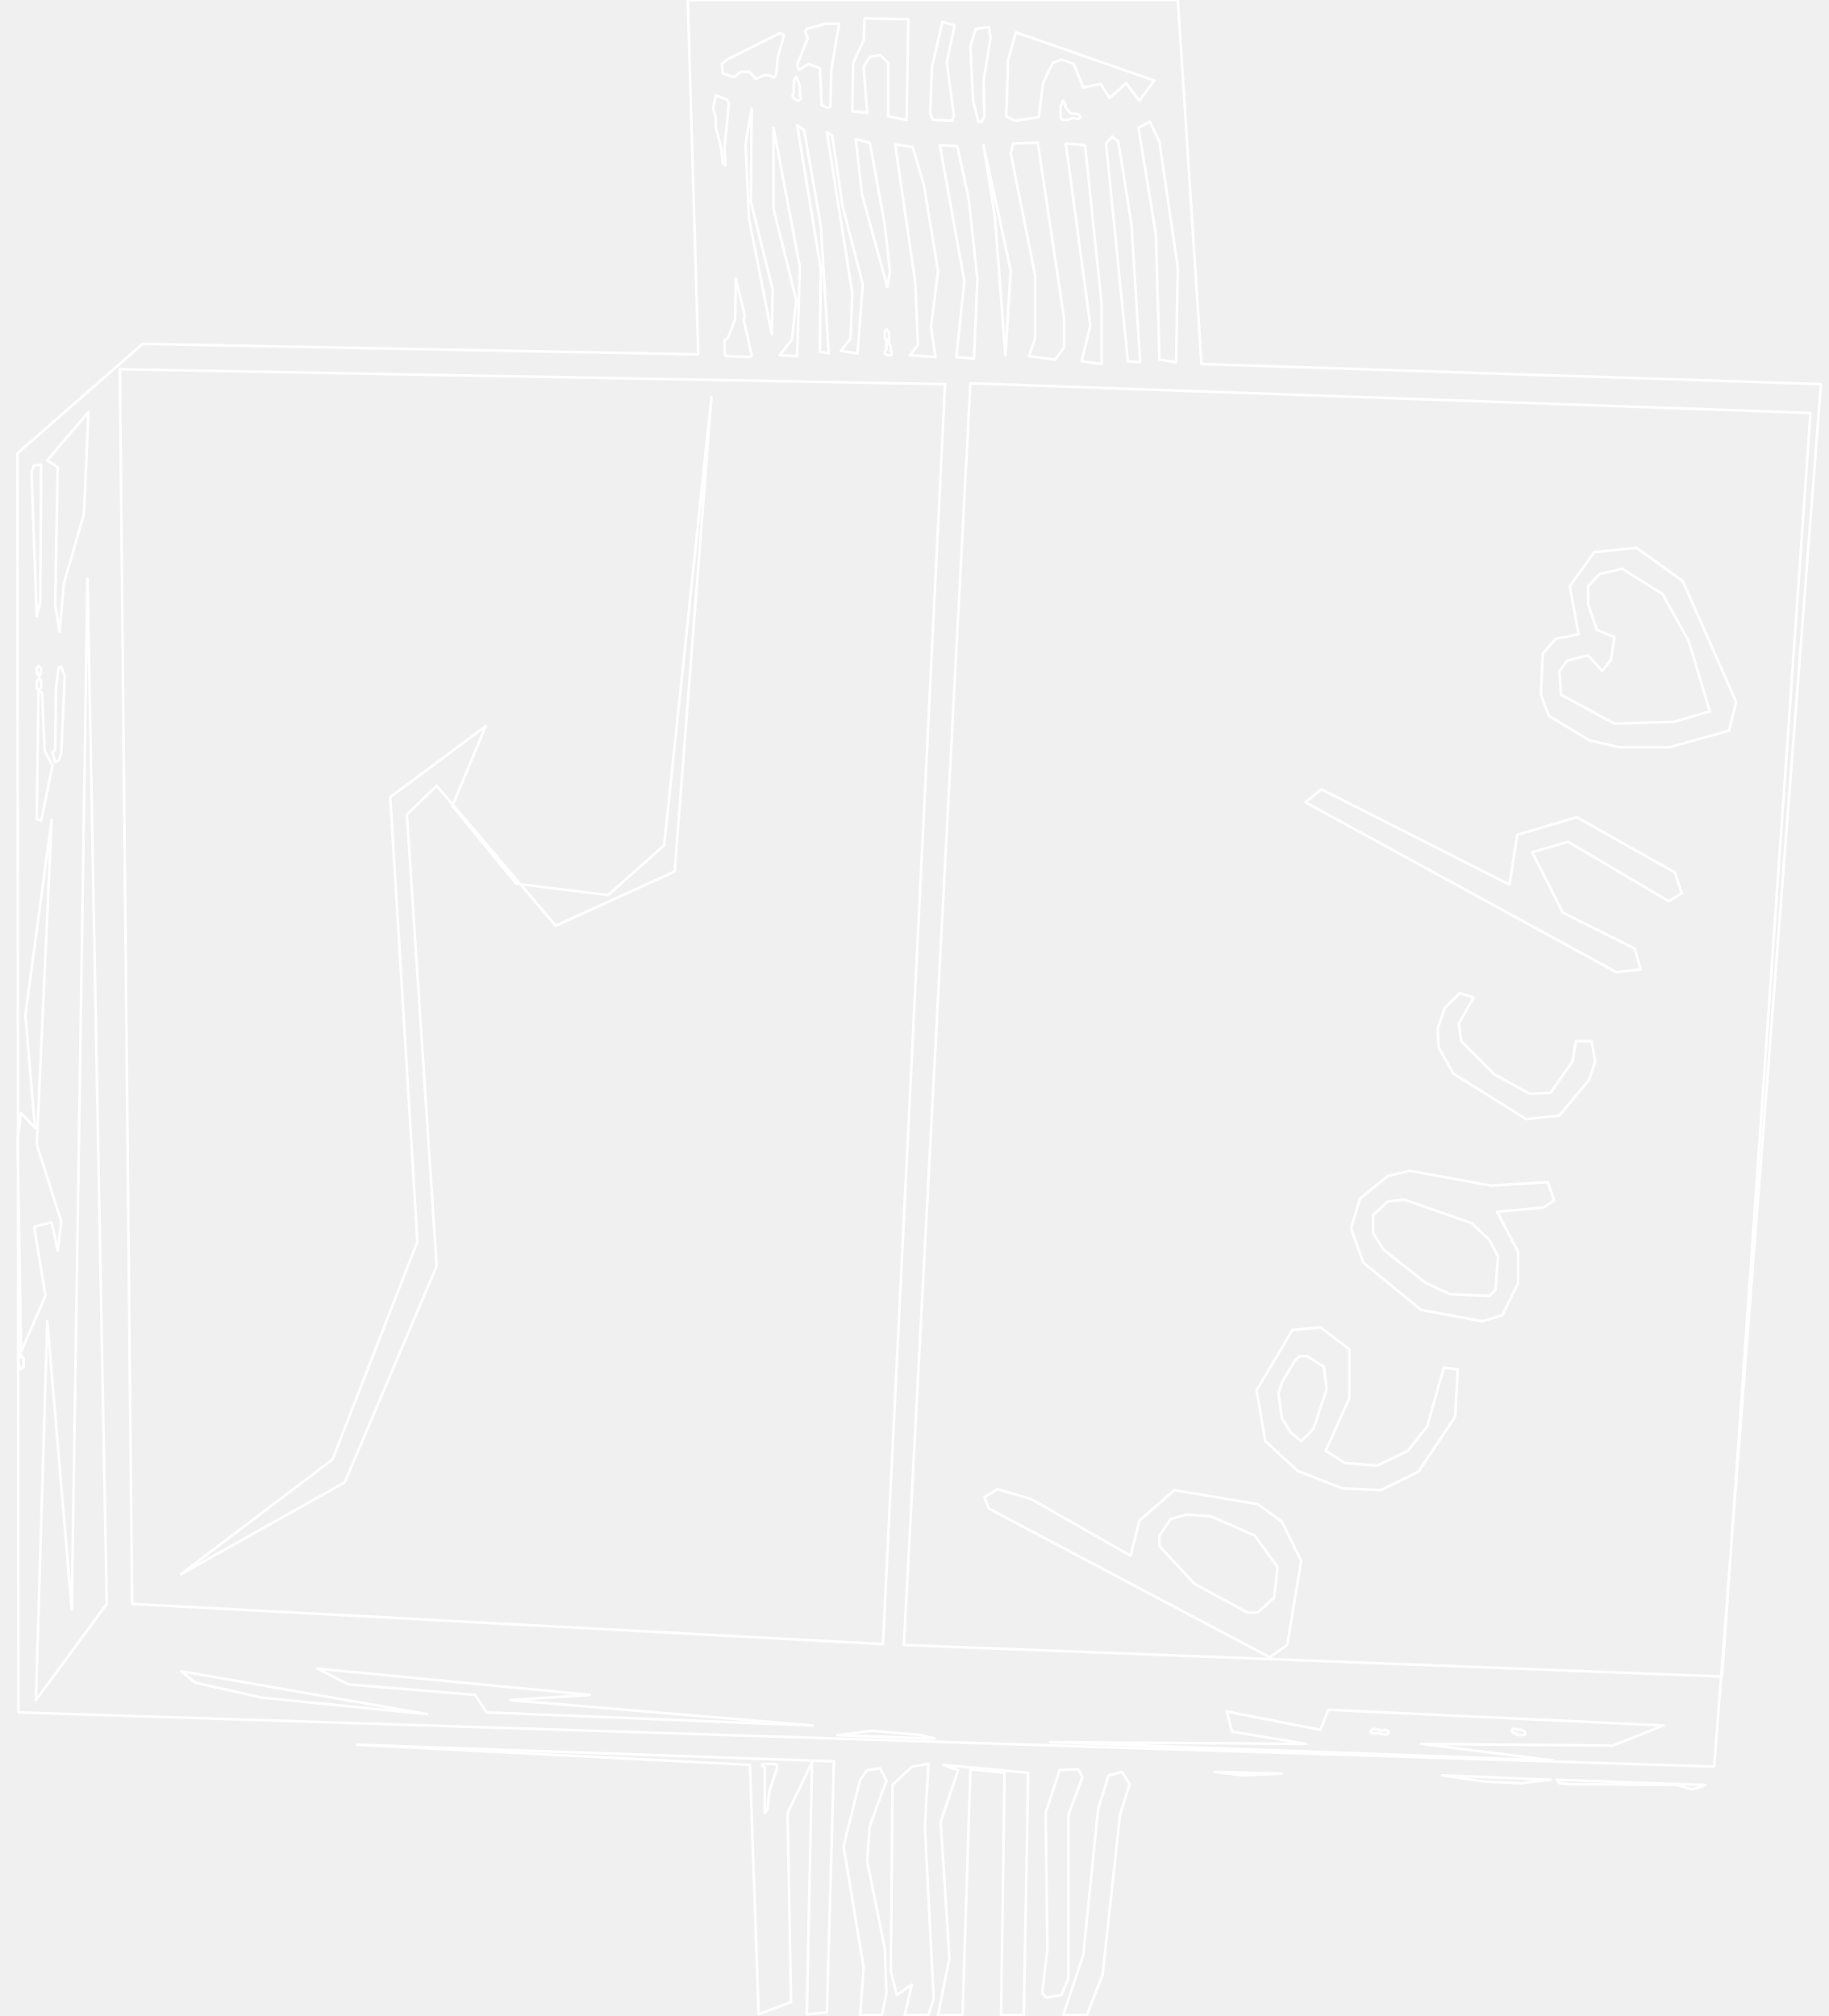
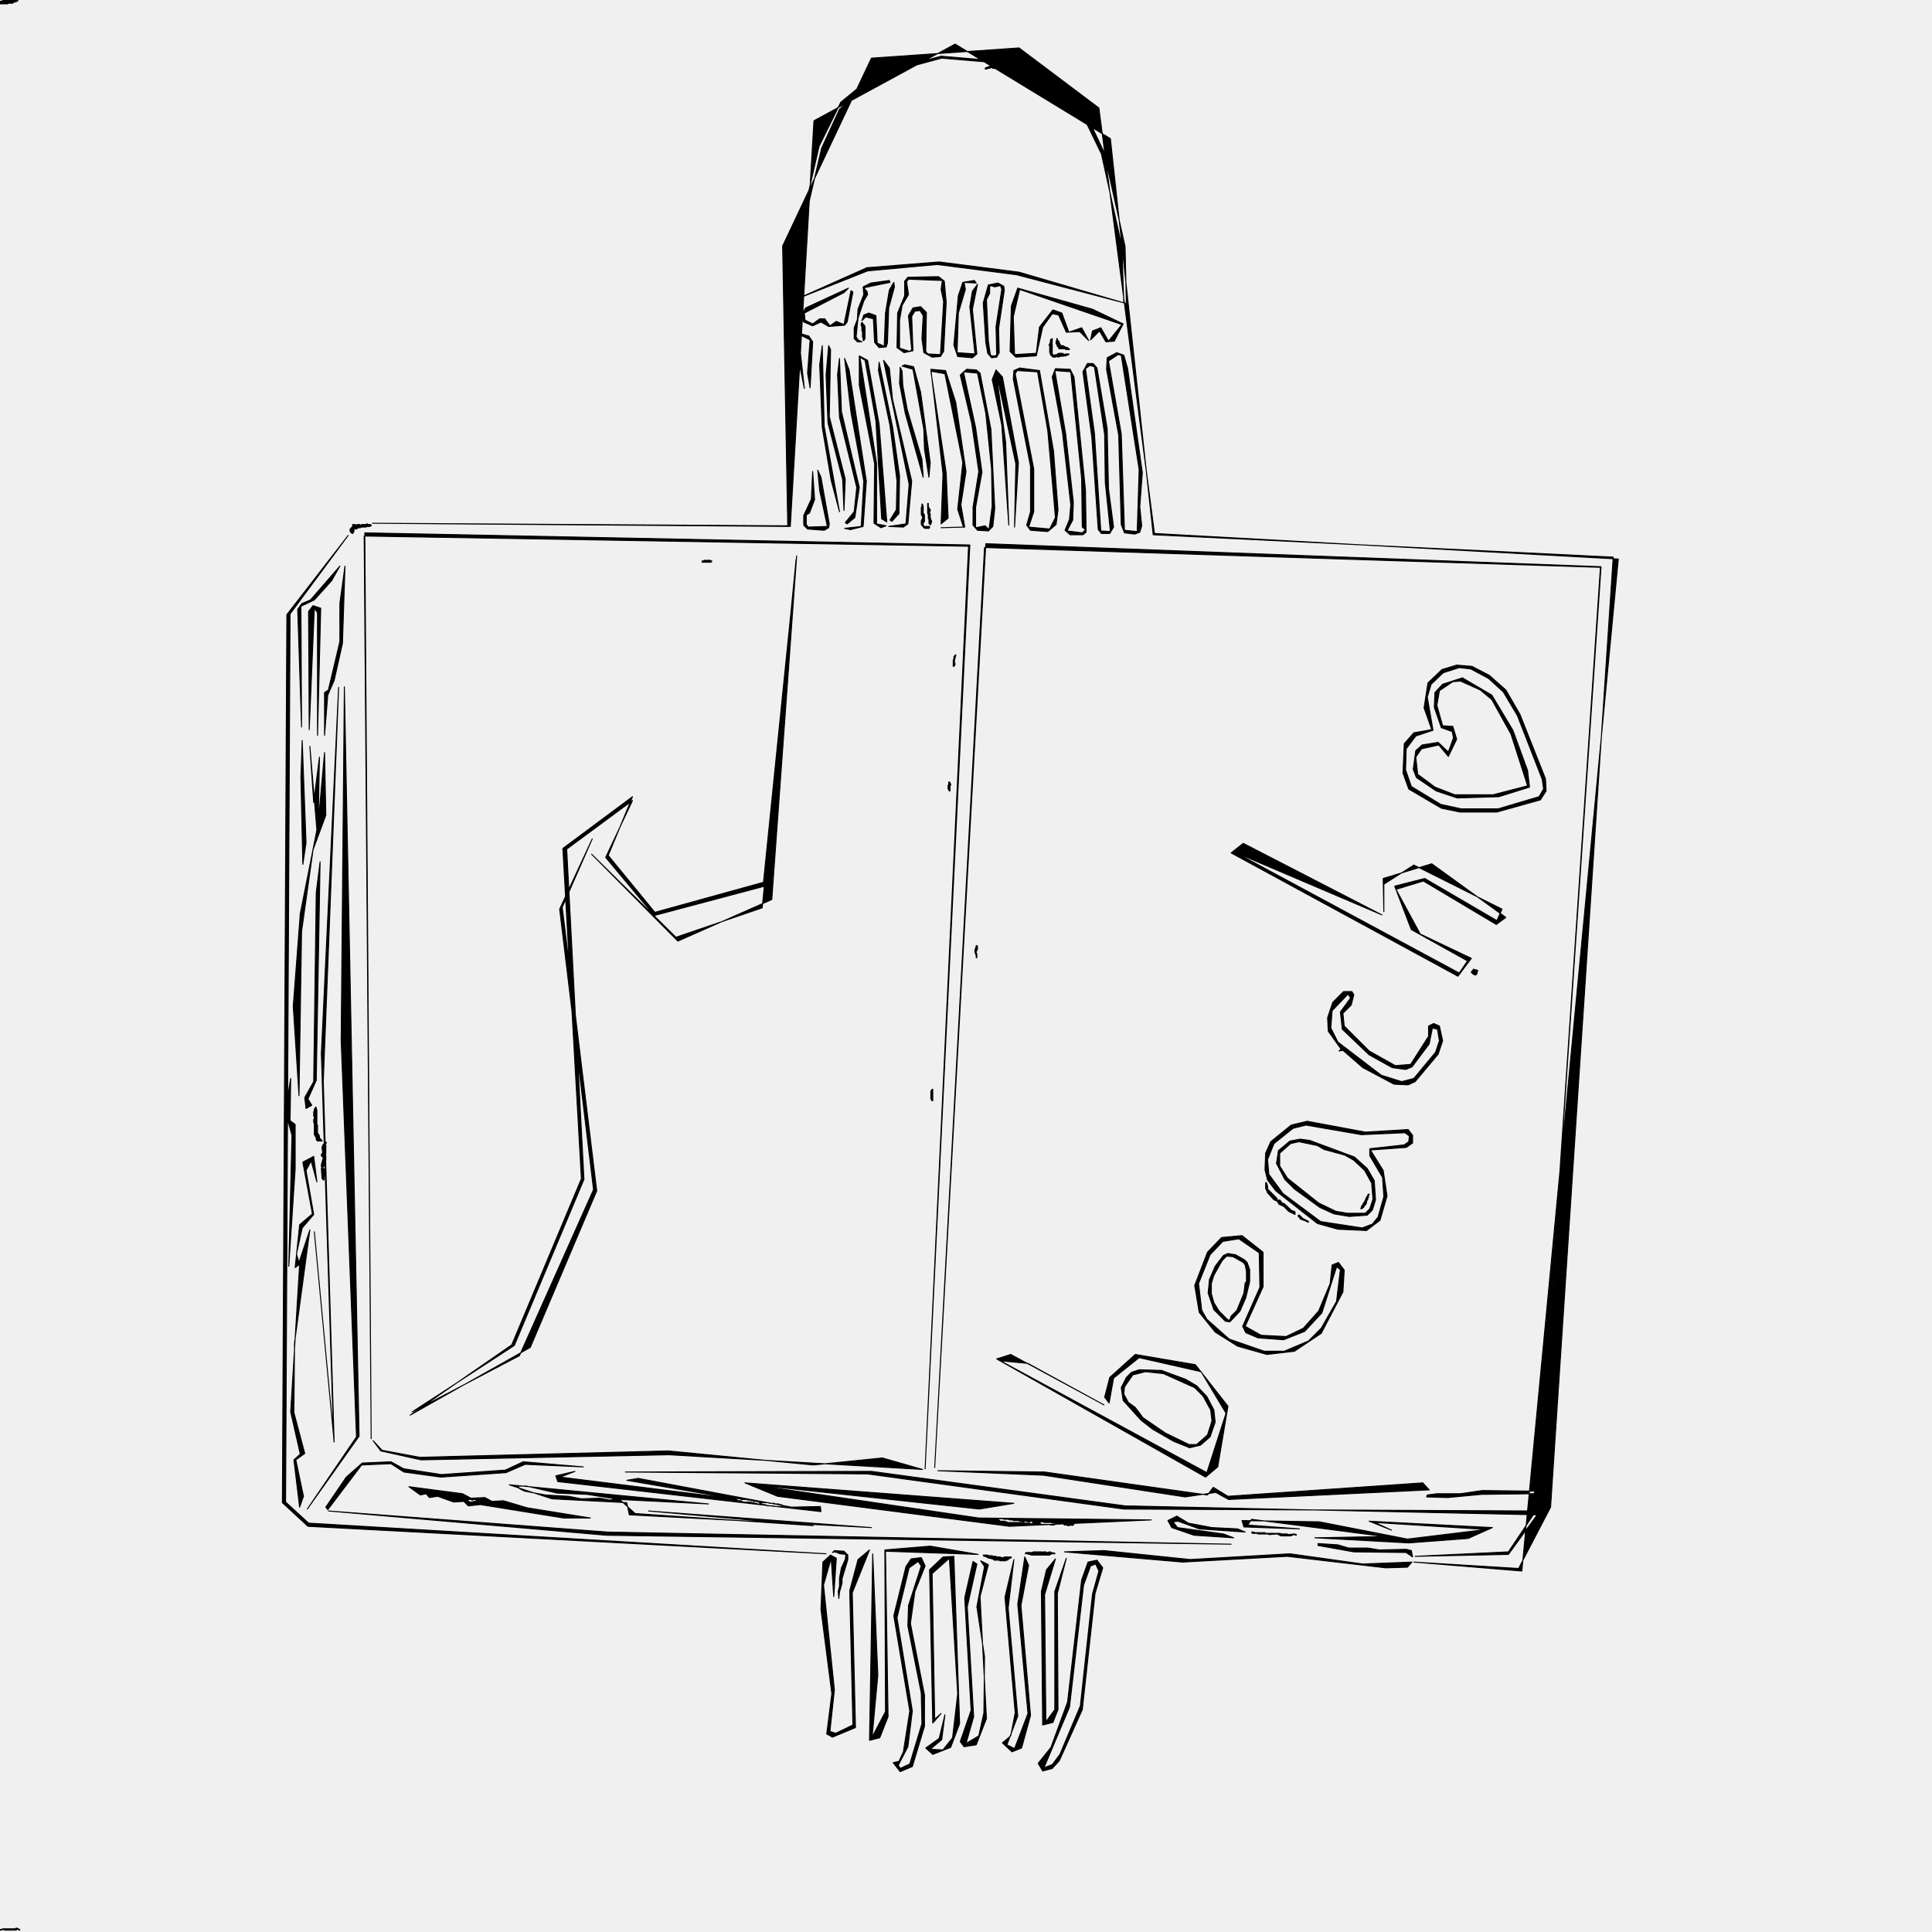
- <svg xmlns="http://www.w3.org/2000/svg" viewBox="0 0 2090 2304">
-   <path d="M 1779,2034 L 1782,2038 L 1794,2039 L 1916,2040 L 1934,2045 L 1949,2040 Z M 1648,2029 L 1696,2036 L 1738,2038 L 1772,2034 Z M 1388,2025 L 1420,2029 L 1465,2027 Z M 1282,2025 L 1267,2029 L 1255,2067 L 1238,2234 L 1215,2303 L 1242,2303 L 1260,2257 L 1280,2074 L 1291,2039 Z M 1232,2022 L 1211,2023 L 1195,2072 L 1197,2227 L 1191,2278 L 1196,2283 L 1213,2280 L 1221,2261 L 1221,2074 L 1237,2031 Z M 1006,2021 L 991,2023 L 983,2034 L 964,2110 L 987,2249 L 983,2303 L 1008,2303 L 1013,2278 L 1011,2226 L 991,2127 L 994,2087 L 1013,2035 Z M 1078,2017 L 1095,2023 L 1075,2082 L 1085,2238 L 1072,2303 L 1100,2303 L 1109,2022 L 1148,2026 L 1144,2303 L 1170,2303 L 1175,2026 Z M 1061,2016 L 1042,2019 L 1020,2040 L 1018,2253 L 1025,2280 L 1042,2268 L 1034,2303 L 1061,2303 L 1067,2284 L 1057,2088 Z M 408,1994 L 857,2017 L 867,2302 L 904,2288 L 900,2072 L 928,2014 L 922,2302 L 945,2300 L 953,2013 Z M 886,2016 L 888,2018 L 888,2021 L 879,2048 L 877,2068 L 874,2072 L 874,2020 L 871,2018 L 871,2016 Z M 957,1983 L 1068,1987 L 1053,1983 L 997,1978 Z M 1200,1991 L 1775,2012 L 1624,1993 L 1843,1995 L 1901,1972 L 1518,1954 L 1509,1977 L 1402,1956 L 1408,1979 L 1493,1993 Z M 1728,1977 L 1729,1976 L 1733,1976 L 1734,1977 L 1739,1977 L 1740,1978 L 1741,1978 L 1743,1980 L 1743,1982 L 1742,1983 L 1734,1983 L 1733,1982 L 1733,1981 L 1730,1981 L 1728,1979 Z M 1566,1979 L 1569,1976 L 1573,1976 L 1574,1977 L 1577,1977 L 1578,1978 L 1581,1978 L 1582,1977 L 1584,1977 L 1585,1978 L 1586,1978 L 1587,1979 L 1587,1980 L 1585,1982 L 1578,1982 L 1577,1981 L 1568,1981 Z M 207,1910 L 223,1923 L 298,1940 L 488,1959 Z M 363,1907 L 398,1925 L 543,1937 L 556,1957 L 929,1972 L 583,1943 L 674,1937 Z M 1471,1880 L 1487,1784 L 1465,1739 L 1437,1719 L 1342,1703 L 1302,1738 L 1292,1778 L 1178,1713 L 1140,1702 L 1125,1711 L 1130,1724 L 1451,1894 Z M 1338,1736 L 1356,1731 L 1384,1733 L 1434,1755 L 1460,1791 L 1456,1826 L 1437,1843 L 1426,1843 L 1365,1810 L 1325,1767 L 1325,1755 Z M 1477,1520 L 1436,1589 L 1446,1647 L 1483,1681 L 1534,1701 L 1578,1703 L 1621,1682 L 1663,1619 L 1666,1565 L 1650,1563 L 1631,1630 L 1609,1658 L 1574,1675 L 1537,1672 L 1515,1658 L 1542,1598 L 1542,1542 L 1509,1517 Z M 1494,1550 L 1513,1562 L 1516,1588 L 1501,1633 L 1487,1647 L 1475,1637 L 1465,1621 L 1461,1593 L 1465,1580 L 1479,1556 L 1485,1550 Z M 1554,1370 L 1544,1404 L 1558,1443 L 1624,1497 L 1694,1510 L 1717,1503 L 1735,1466 L 1735,1431 L 1711,1385 L 1764,1380 L 1776,1372 L 1769,1351 L 1704,1355 L 1611,1338 L 1586,1344 Z M 1569,1389 L 1586,1373 L 1605,1371 L 1682,1398 L 1702,1417 L 1712,1436 L 1709,1474 L 1702,1481 L 1657,1479 L 1629,1466 L 1581,1428 L 1569,1409 Z M 1668,1135 L 1651,1152 L 1643,1176 L 1644,1197 L 1661,1227 L 1744,1279 L 1782,1275 L 1816,1234 L 1823,1213 L 1819,1190 L 1801,1190 L 1797,1213 L 1772,1249 L 1748,1250 L 1708,1228 L 1670,1190 L 1667,1170 L 1684,1140 Z M 1492,917 L 1847,1111 L 1875,1108 L 1868,1084 L 1786,1043 L 1751,974 L 1792,962 L 1907,1030 L 1922,1021 L 1914,997 L 1802,934 L 1734,954 L 1725,1011 L 1510,902 Z M 1822,631 L 1794,670 L 1804,725 L 1778,730 L 1763,747 L 1761,794 L 1770,818 L 1816,846 L 1850,854 L 1908,854 L 1976,835 L 1984,802 L 1923,664 L 1870,626 Z M 1828,656 L 1854,650 L 1900,679 L 1930,733 L 1954,813 L 1913,825 L 1845,827 L 1784,794 L 1782,767 L 1791,755 L 1815,749 L 1831,767 L 1841,754 L 1845,728 L 1825,720 L 1815,691 L 1815,670 Z M 813,454 L 759,966 L 695,1023 L 590,1010 L 517,921 L 555,830 L 446,911 L 477,1419 L 380,1668 L 207,1799 L 394,1694 L 499,1447 L 465,931 L 499,898 L 635,1058 L 771,996 Z M 20,518 L 21,1957 L 1959,2019 L 2081,439 L 1373,416 L 1346,0 L 786,0 L 798,405 L 163,393 Z M 23,1547 L 24,1548 L 25,1551 L 27,1553 L 27,1562 L 24,1565 L 22,1563 L 22,1560 L 21,1559 L 21,1553 L 22,1552 L 22,1548 Z M 59,937 L 42,1308 L 70,1396 L 66,1429 L 59,1397 L 39,1402 L 52,1481 L 24,1545 L 20,1302 L 24,1272 L 40,1289 L 29,1160 Z M 44,788 L 48,792 L 51,858 L 60,875 L 47,938 L 42,936 Z M 45,775 L 46,776 L 46,777 L 47,778 L 47,786 L 45,788 L 43,788 L 42,787 L 42,778 Z M 70,762 L 74,773 L 70,861 L 67,869 L 63,871 L 60,860 L 63,857 L 64,786 L 67,763 Z M 44,761 L 47,764 L 47,769 L 46,770 L 46,771 L 45,772 L 44,772 L 43,771 L 43,770 L 42,769 L 43,768 L 42,767 L 42,763 Z M 100,661 L 122,1833 L 41,1943 L 54,1510 L 82,1839 Z M 47,531 L 46,688 L 42,704 L 36,539 L 39,532 Z M 101,471 L 96,587 L 73,667 L 68,722 L 63,691 L 66,534 L 54,526 Z M 1109,438 L 2069,472 L 1968,1916 L 1033,1880 Z M 137,422 L 1080,439 L 1009,1879 L 151,1833 Z M 1013,376 L 1016,380 L 1016,393 L 1018,396 L 1018,401 L 1019,402 L 1019,405 L 1018,406 L 1014,406 L 1011,404 L 1011,402 L 1013,399 L 1013,388 L 1011,386 L 1011,380 Z M 841,319 L 851,360 L 850,366 L 859,406 L 857,408 L 830,407 L 828,404 L 828,389 L 832,386 L 840,365 Z M 1124,166 L 1155,309 L 1149,406 L 1137,248 Z M 1074,166 L 1094,167 L 1107,227 L 1117,319 L 1113,410 L 1093,408 L 1102,321 Z M 1023,165 L 1043,168 L 1056,212 L 1072,310 L 1064,373 L 1069,408 L 1040,406 L 1049,394 L 1046,323 Z M 1218,164 L 1240,166 L 1259,348 L 1259,416 L 1236,413 L 1246,372 Z M 1158,164 L 1186,163 L 1216,364 L 1216,397 L 1206,411 L 1176,407 L 1183,386 L 1183,315 L 1155,175 Z M 978,159 L 994,163 L 1011,256 L 1017,310 L 1014,328 L 985,222 Z M 1271,156 L 1278,162 L 1293,256 L 1303,414 L 1289,413 L 1264,164 Z M 945,151 L 951,155 L 963,236 L 986,325 L 980,404 L 961,401 L 972,387 L 974,335 Z M 884,146 L 914,305 L 911,407 L 891,406 L 905,388 L 910,343 L 884,239 Z M 911,143 L 919,149 L 938,258 L 947,404 L 937,402 L 938,307 Z M 1314,139 L 1325,162 L 1346,306 L 1344,414 L 1325,411 L 1321,268 L 1301,146 Z M 859,124 L 858,230 L 883,331 L 882,382 L 856,250 L 852,165 Z M 1214,116 L 1215,115 L 1216,116 L 1218,123 L 1224,130 L 1230,130 L 1233,131 L 1235,134 L 1232,136 L 1226,135 L 1220,137 L 1214,137 L 1212,134 L 1212,121 L 1214,118 Z M 818,109 L 831,114 L 833,118 L 828,168 L 829,189 L 826,187 L 824,168 L 818,146 L 818,135 L 815,124 Z M 910,88 L 911,89 L 911,91 L 913,94 L 913,97 L 914,98 L 914,109 L 915,110 L 915,113 L 913,115 L 909,114 L 906,111 L 906,108 L 907,107 L 907,96 L 908,95 L 907,93 L 908,92 L 908,90 Z M 896,40 L 889,65 L 887,85 L 884,89 L 880,86 L 873,86 L 864,90 L 856,82 L 847,82 L 839,88 L 826,84 L 825,73 L 831,68 L 891,38 Z M 1150,133 L 1152,69 L 1161,37 L 1319,92 L 1302,115 L 1287,95 L 1268,112 L 1258,96 L 1238,100 L 1227,73 L 1213,68 L 1203,72 L 1192,95 L 1187,134 L 1160,138 Z M 1130,31 L 1132,43 L 1124,93 L 1125,133 L 1122,139 L 1118,139 L 1112,115 L 1109,53 L 1115,33 Z M 959,27 L 950,80 L 949,122 L 945,123 L 939,120 L 937,78 L 924,73 L 913,80 L 911,74 L 923,44 L 920,36 L 922,33 L 944,27 Z M 1077,25 L 1091,29 L 1082,71 L 1090,132 L 1088,138 L 1066,137 L 1063,129 L 1065,77 Z M 988,21 L 1038,22 L 1036,137 L 1015,133 L 1015,72 L 1006,63 L 994,65 L 987,76 L 991,129 L 974,127 L 975,72 L 987,46 Z" fill="none" stroke="#ffffff" stroke-width="3" stroke-linecap="round" stroke-linejoin="round" />
+ <svg xmlns="http://www.w3.org/2000/svg" viewBox="0 0 3024 3024">
+   <path d="M 31,3020 L 30,3020 L 27,3018 L 25,3018 L 24,3019 L 4,3019 L 3,3020 L 0,3020 L 0,3021 L 3,3021 L 4,3020 L 6,3020 L 7,3021 L 25,3021 L 26,3020 L 29,3020 L 30,3021 L 31,3021 Z M 1535,2443 L 1541,2452 L 1529,2515 L 1541,2593 L 1540,2681 L 1532,2717 L 1512,2729 L 1524,2687 L 1514,2515 L 1529,2448 L 1523,2444 L 1510,2501 L 1520,2677 L 1503,2726 L 1509,2734 L 1528,2731 L 1544,2690 L 1534,2499 L 1547,2449 Z M 1717,2442 L 1703,2445 L 1693,2473 L 1671,2664 L 1645,2735 L 1625,2760 L 1632,2772 L 1647,2768 L 1658,2756 L 1694,2676 L 1714,2494 L 1726,2454 Z M 1715,2448 L 1720,2459 L 1710,2495 L 1691,2670 L 1659,2746 L 1647,2762 L 1634,2767 L 1674,2672 L 1696,2481 L 1707,2451 Z M 1669,2439 L 1651,2491 L 1651,2676 L 1637,2695 L 1635,2496 L 1652,2440 L 1638,2457 L 1630,2491 L 1632,2700 L 1648,2696 L 1656,2676 L 1655,2494 Z M 1442,2438 L 1426,2440 L 1418,2452 L 1399,2529 L 1424,2678 L 1414,2742 L 1407,2757 L 1398,2759 L 1409,2773 L 1428,2765 L 1447,2702 L 1447,2653 L 1425,2541 L 1432,2491 L 1448,2451 Z M 1437,2444 L 1442,2451 L 1422,2513 L 1421,2545 L 1442,2650 L 1443,2698 L 1424,2761 L 1409,2768 L 1406,2763 L 1421,2734 L 1428,2678 L 1404,2532 L 1423,2454 Z M 1604,2437 L 1593,2511 L 1609,2682 L 1588,2737 L 1576,2731 L 1593,2686 L 1578,2517 L 1587,2441 L 1573,2500 L 1589,2681 L 1582,2717 L 1569,2728 L 1584,2742 L 1599,2736 L 1613,2685 L 1598,2513 L 1610,2450 Z M 1493,2436 L 1476,2437 L 1455,2457 L 1460,2697 L 1473,2682 L 1463,2691 L 1459,2463 L 1486,2439 L 1499,2651 L 1491,2720 L 1476,2739 L 1456,2738 L 1474,2723 L 1479,2684 L 1470,2721 L 1449,2736 L 1460,2746 L 1488,2735 L 1502,2698 Z M 1539,2434 L 1540,2436 L 1542,2436 L 1548,2439 L 1551,2439 L 1552,2440 L 1554,2440 L 1556,2442 L 1564,2442 L 1565,2443 L 1574,2443 L 1575,2442 L 1577,2442 L 1579,2440 L 1583,2438 L 1583,2437 L 1572,2437 L 1571,2438 L 1567,2438 L 1566,2437 L 1560,2437 L 1559,2436 L 1554,2436 L 1553,2435 L 1547,2435 L 1546,2434 Z M 1605,2431 L 1605,2432 L 1609,2432 L 1610,2433 L 1613,2433 L 1614,2434 L 1643,2434 L 1646,2432 L 1651,2432 L 1651,2431 L 1645,2430 L 1644,2429 L 1642,2429 L 1641,2430 L 1638,2430 L 1637,2429 L 1633,2429 L 1632,2430 L 1631,2429 L 1617,2429 L 1616,2430 L 1606,2430 Z M 1666,2429 L 1851,2445 L 2015,2436 L 2169,2454 L 2203,2453 L 2210,2445 L 2133,2448 L 2019,2432 L 1863,2441 L 1728,2427 Z M 1306,2427 L 1303,2430 L 1307,2429 L 1315,2432 L 1324,2433 L 1323,2441 L 1317,2454 L 1314,2470 L 1314,2483 L 1312,2491 L 1313,2502 L 1314,2492 L 1318,2478 L 1318,2471 L 1327,2441 L 1327,2434 L 1321,2428 Z M 1361,2426 L 1343,2441 L 1330,2490 L 1335,2700 L 1308,2713 L 1299,2710 L 1306,2645 L 1289,2481 L 1301,2439 L 1305,2499 L 1309,2439 L 1300,2434 L 1288,2445 L 1285,2519 L 1302,2651 L 1294,2714 L 1303,2719 L 1339,2704 L 1334,2493 Z M 1531,2433 L 1456,2420 L 1385,2426 L 1386,2679 L 1365,2719 L 1374,2622 L 1366,2432 L 1361,2724 L 1377,2720 L 1390,2687 L 1386,2428 Z M 2063,2416 L 2063,2419 L 2119,2429 L 2201,2430 L 2211,2437 L 2209,2427 L 2201,2425 L 2159,2426 L 2141,2423 L 2111,2423 L 2094,2418 Z M 1959,2398 L 1960,2400 L 1968,2400 L 1969,2401 L 1985,2401 L 1986,2402 L 1999,2401 L 2005,2404 L 2020,2404 L 2025,2402 L 2029,2403 L 2029,2402 L 2026,2401 L 2016,2402 L 2015,2401 L 2005,2401 L 2004,2400 L 1981,2400 L 1980,2399 L 1964,2399 L 1963,2398 Z M 1828,2380 L 1834,2391 L 1869,2403 L 1931,2407 L 1915,2401 L 1843,2391 L 1836,2382 L 1844,2381 L 1877,2393 L 1949,2398 L 1937,2393 L 1897,2391 L 1860,2384 L 1842,2373 Z M 1944,2380 L 1947,2390 L 2034,2393 L 1953,2387 L 1959,2378 L 2167,2405 L 2058,2407 L 2205,2415 L 2298,2408 L 2336,2391 L 2143,2381 L 2178,2395 L 2152,2383 L 2326,2394 L 2203,2409 L 2065,2382 Z M 514,2365 L 949,2403 L 1927,2417 L 951,2398 Z M 2403,2334 L 2320,2333 L 2286,2338 L 2249,2338 L 2234,2340 L 2233,2343 L 2266,2344 L 2319,2339 L 2401,2338 Z M 640,2327 L 658,2340 L 667,2338 L 672,2344 L 685,2342 L 710,2351 L 726,2350 L 733,2357 L 752,2355 L 882,2376 L 924,2376 L 825,2360 L 788,2349 L 770,2350 L 759,2344 L 737,2345 L 724,2338 Z M 732,2348 L 733,2347 L 737,2347 L 738,2348 L 740,2348 L 741,2347 L 744,2347 L 746,2349 L 745,2350 L 741,2350 L 740,2351 L 735,2351 Z M 797,2324 L 864,2346 L 981,2352 L 985,2371 L 1364,2391 L 1015,2365 L 1273,2388 L 994,2369 L 970,2347 L 1109,2354 Z M 811,2326 L 824,2326 L 872,2337 L 919,2339 L 963,2346 L 955,2348 L 939,2345 L 910,2346 L 890,2342 L 854,2340 L 821,2334 L 813,2330 Z M 1166,2321 L 1217,2342 L 1580,2389 L 1802,2379 L 1532,2376 L 1172,2323 L 1533,2362 L 1587,2353 Z M 1665,2385 L 1666,2384 L 1679,2384 L 1681,2386 L 1680,2387 L 1679,2387 L 1678,2388 L 1677,2387 L 1675,2387 L 1674,2388 L 1671,2388 L 1670,2387 L 1666,2387 L 1665,2386 Z M 1627,2384 L 1629,2382 L 1633,2382 L 1634,2383 L 1646,2383 L 1647,2384 L 1652,2384 L 1653,2385 L 1650,2387 L 1644,2387 L 1643,2386 L 1630,2386 Z M 1602,2382 L 1603,2381 L 1607,2381 L 1608,2382 L 1612,2382 L 1613,2381 L 1615,2381 L 1616,2382 L 1617,2382 L 1618,2383 L 1617,2384 L 1616,2384 L 1615,2385 L 1613,2385 L 1612,2384 L 1610,2384 L 1609,2385 L 1608,2384 L 1604,2384 Z M 1562,2378 L 1563,2377 L 1570,2377 L 1571,2378 L 1579,2378 L 1580,2379 L 1585,2379 L 1586,2380 L 1595,2380 L 1596,2381 L 1600,2381 L 1601,2382 L 1600,2383 L 1577,2383 L 1576,2382 L 1574,2382 L 1573,2381 L 1566,2381 Z M 870,2310 L 873,2319 L 1285,2366 L 1284,2358 L 1239,2359 L 999,2314 L 981,2317 L 1150,2346 L 877,2312 L 900,2303 Z M 1191,2353 L 1192,2352 L 1203,2352 L 1204,2353 L 1212,2353 L 1213,2354 L 1219,2354 L 1220,2355 L 1223,2355 L 1224,2356 L 1224,2357 L 1223,2358 L 1212,2358 L 1211,2357 L 1201,2357 L 1198,2355 L 1194,2355 Z M 1152,2346 L 1153,2345 L 1154,2345 L 1155,2346 L 1159,2346 L 1160,2347 L 1169,2347 L 1170,2348 L 1175,2348 L 1176,2349 L 1179,2349 L 1180,2350 L 1185,2350 L 1186,2351 L 1188,2351 L 1190,2353 L 1189,2354 L 1185,2354 L 1184,2353 L 1181,2353 L 1180,2352 L 1176,2352 L 1175,2351 L 1163,2351 L 1160,2349 L 1155,2349 Z M 1468,2302 L 1633,2309 L 1855,2343 L 1903,2336 L 1923,2347 L 2237,2332 L 2227,2321 L 1922,2342 L 1899,2328 L 1890,2340 L 1635,2304 Z M 979,2304 L 1358,2307 L 1759,2362 L 2404,2365 L 2361,2429 L 2215,2436 L 2361,2433 L 2406,2371 L 1761,2357 L 1364,2303 Z M 510,2359 L 513,2363 L 566,2293 L 612,2291 L 632,2304 L 690,2312 L 792,2305 L 822,2292 L 913,2296 L 819,2288 L 791,2301 L 691,2308 L 632,2299 L 612,2288 L 567,2290 L 542,2312 Z M 584,2255 L 596,2271 L 659,2285 L 1047,2277 L 1444,2300 L 1381,2282 L 1273,2293 L 1046,2271 L 657,2281 L 598,2270 Z M 1763,2156 L 1755,2172 L 1758,2192 L 1786,2223 L 1804,2237 L 1837,2256 L 1862,2266 L 1879,2262 L 1894,2249 L 1902,2226 L 1900,2207 L 1889,2186 L 1873,2169 L 1856,2159 L 1818,2145 L 1783,2144 L 1771,2148 Z M 1773,2152 L 1793,2147 L 1821,2150 L 1870,2172 L 1883,2185 L 1895,2207 L 1897,2224 L 1890,2246 L 1873,2261 L 1861,2261 L 1824,2243 L 1789,2219 L 1777,2203 L 1766,2195 L 1759,2182 L 1760,2171 Z M 1906,2296 L 1922,2201 L 1871,2136 L 1777,2120 L 1737,2156 L 1729,2187 L 1736,2196 L 1743,2157 L 1783,2125 L 1880,2147 L 1919,2212 L 1889,2305 L 1566,2130 L 1609,2134 L 1728,2199 L 1582,2120 L 1560,2127 L 1887,2312 Z M 1922,1962 L 1915,1965 L 1902,1982 L 1893,2003 L 1891,2024 L 1900,2050 L 1918,2068 L 1925,2069 L 1941,2052 L 1950,2031 L 1956,2006 L 1956,1987 L 1952,1976 L 1948,1972 L 1934,1964 Z M 1920,1966 L 1930,1967 L 1946,1976 L 1949,1980 L 1951,1990 L 1951,2006 L 1949,2008 L 1947,2024 L 1936,2051 L 1927,2060 L 1925,2066 L 1922,2066 L 1908,2052 L 1900,2039 L 1896,2025 L 1896,2009 L 1900,1996 L 1913,1973 Z M 1912,1937 L 1890,1960 L 1870,2012 L 1877,2054 L 1902,2085 L 1937,2107 L 1983,2120 L 2026,2115 L 2068,2087 L 2102,2022 L 2104,1988 L 2095,1976 L 2085,1980 L 2082,2009 L 2064,2052 L 2040,2079 L 2013,2092 L 1974,2090 L 1949,2076 L 1977,2014 L 1977,1960 L 1944,1934 Z M 1914,1943 L 1939,1939 L 1971,1961 L 1972,2015 L 1945,2076 L 1950,2086 L 1969,2094 L 2009,2097 L 2042,2084 L 2069,2055 L 2092,1983 L 2098,1987 L 2092,2037 L 2068,2079 L 2048,2099 L 2010,2115 L 1979,2115 L 1924,2096 L 1889,2065 L 1881,2051 L 1876,2009 L 1894,1964 Z M 2032,1902 L 2032,1904 L 2035,1907 L 2035,1908 L 2036,1908 L 2037,1909 L 2039,1909 L 2040,1910 L 2042,1910 L 2043,1911 L 2044,1911 L 2045,1912 L 2046,1912 L 2047,1913 L 2048,1913 L 2048,1912 L 2047,1911 L 2046,1911 L 2045,1910 L 2044,1910 L 2043,1909 L 2042,1909 L 2041,1908 L 2040,1908 L 2034,1902 Z M 2143,1869 L 2142,1869 L 2141,1870 L 2141,1871 L 2140,1872 L 2140,1873 L 2138,1875 L 2138,1877 L 2137,1878 L 2137,1879 L 2136,1880 L 2136,1881 L 2134,1883 L 2134,1884 L 2133,1885 L 2133,1886 L 2131,1888 L 2131,1890 L 2130,1891 L 2130,1892 L 2131,1892 L 2132,1891 L 2133,1891 L 2135,1889 L 2135,1888 L 2138,1885 L 2138,1884 L 2139,1883 L 2139,1880 L 2141,1877 L 2141,1875 L 2142,1874 L 2142,1871 L 2143,1870 Z M 1981,1851 L 1981,1860 L 1984,1867 L 1994,1878 L 1999,1880 L 2002,1885 L 2009,1888 L 2017,1896 L 2027,1901 L 2027,1897 L 2026,1896 L 2022,1895 L 2010,1884 L 2007,1883 L 2003,1878 L 2000,1879 L 1999,1878 L 1999,1876 L 1984,1861 L 1984,1856 L 1982,1851 Z M 491,1810 L 474,1819 L 489,1900 L 469,1917 L 462,1984 L 469,1979 L 455,2210 L 470,2276 L 460,2285 L 469,2359 L 475,2342 L 463,2285 L 477,2275 L 460,2211 L 461,2102 L 485,1925 L 468,1976 L 464,1963 L 473,1922 L 491,1901 L 479,1832 L 487,1817 L 496,1850 Z M 511,1788 L 508,1788 L 508,1790 L 506,1791 L 504,1796 L 505,1804 L 503,1807 L 503,1809 L 506,1812 L 503,1823 L 503,1826 L 504,1827 L 503,1829 L 504,1844 L 506,1847 L 507,1847 L 508,1831 L 505,1827 L 509,1824 L 509,1817 L 510,1816 L 510,1809 L 509,1808 L 510,1806 L 510,1792 L 507,1791 L 510,1790 Z M 2001,1801 L 1998,1821 L 2011,1846 L 2026,1861 L 2066,1890 L 2088,1900 L 2112,1904 L 2140,1902 L 2148,1894 L 2153,1878 L 2151,1848 L 2140,1829 L 2120,1811 L 2050,1785 L 2035,1783 L 2019,1786 Z M 2003,1805 L 2020,1790 L 2033,1787 L 2062,1793 L 2072,1799 L 2105,1808 L 2119,1816 L 2136,1832 L 2147,1852 L 2149,1877 L 2144,1892 L 2137,1899 L 2109,1899 L 2091,1896 L 2064,1883 L 2015,1844 L 2003,1825 Z M 1989,1787 L 1981,1805 L 1980,1831 L 1984,1847 L 1997,1864 L 2062,1915 L 2094,1924 L 2139,1926 L 2160,1910 L 2171,1872 L 2165,1832 L 2145,1800 L 2201,1796 L 2211,1789 L 2211,1777 L 2204,1768 L 2137,1772 L 2046,1755 L 2021,1761 Z M 1994,1790 L 2024,1766 L 2044,1761 L 2131,1776 L 2199,1773 L 2206,1778 L 2205,1787 L 2198,1792 L 2144,1798 L 2144,1809 L 2164,1843 L 2166,1873 L 2157,1905 L 2148,1916 L 2132,1922 L 2067,1912 L 2008,1868 L 1986,1838 L 1984,1815 Z M 494,1733 L 492,1736 L 492,1739 L 491,1740 L 491,1747 L 492,1748 L 492,1751 L 491,1752 L 491,1757 L 492,1758 L 492,1776 L 495,1781 L 495,1784 L 497,1786 L 504,1786 L 504,1785 L 500,1781 L 500,1778 L 497,1773 L 497,1761 L 496,1760 L 496,1737 L 495,1736 L 495,1733 Z M 1459,1705 L 1458,1706 L 1458,1707 L 1457,1708 L 1457,1720 L 1458,1721 L 1458,1722 L 1459,1723 L 1460,1723 L 1460,1705 Z M 455,1688 L 449,1724 L 449,1748 L 457,1777 L 452,1982 L 462,1829 L 462,1760 L 454,1754 Z M 2103,1552 L 2086,1569 L 2078,1593 L 2079,1614 L 2099,1642 L 2096,1645 L 2102,1644 L 2133,1671 L 2182,1697 L 2204,1698 L 2215,1693 L 2251,1650 L 2258,1629 L 2253,1606 L 2244,1602 L 2236,1606 L 2236,1622 L 2208,1666 L 2184,1668 L 2143,1645 L 2104,1606 L 2102,1586 L 2115,1573 L 2119,1557 L 2116,1552 Z M 2110,1556 L 2114,1562 L 2098,1584 L 2101,1611 L 2143,1651 L 2179,1671 L 2200,1674 L 2210,1670 L 2237,1634 L 2242,1609 L 2250,1611 L 2253,1629 L 2247,1647 L 2213,1688 L 2194,1693 L 2162,1683 L 2094,1631 L 2083,1609 L 2085,1582 Z M 2306,1517 L 2306,1518 L 2303,1521 L 2303,1522 L 2306,1525 L 2307,1525 L 2308,1526 L 2310,1526 L 2312,1524 L 2312,1521 L 2313,1520 L 2313,1519 L 2312,1519 L 2311,1518 L 2308,1518 L 2307,1517 Z M 1528,1480 L 1528,1482 L 1527,1483 L 1527,1485 L 1526,1486 L 1526,1491 L 1527,1492 L 1527,1494 L 1528,1495 L 1528,1499 L 1529,1499 L 1529,1493 L 1528,1492 L 1528,1489 L 1529,1488 L 1529,1487 L 1530,1486 L 1530,1481 L 1529,1480 Z M 501,1349 L 495,1397 L 491,1693 L 477,1718 L 479,1735 L 488,1730 L 482,1720 L 495,1691 Z M 1927,1335 L 2282,1528 L 2303,1500 L 2223,1462 L 2185,1392 L 2228,1379 L 2342,1447 L 2357,1436 L 2241,1352 L 2165,1375 L 2166,1427 L 2166,1384 L 2213,1354 L 2351,1423 L 2343,1441 L 2230,1375 L 2183,1387 L 2209,1455 L 2297,1504 L 2284,1523 L 1933,1334 L 2163,1432 L 1946,1320 Z M 1485,1224 L 1485,1228 L 1484,1229 L 1484,1235 L 1485,1236 L 1485,1237 L 1486,1238 L 1487,1238 L 1487,1230 L 1488,1229 L 1488,1227 L 1487,1226 L 1487,1225 L 1486,1224 Z M 485,1168 L 496,1299 L 470,1430 L 459,1575 L 468,1715 L 472,1458 L 490,1330 L 510,1276 L 508,1178 L 498,1289 L 500,1185 L 491,1256 Z M 473,1159 L 471,1217 L 474,1353 L 479,1319 Z M 530,1076 L 503,1649 L 522,2246 L 492,1928 L 523,2257 L 506,1693 Z M 539,1075 L 534,1629 L 558,2249 L 481,2362 L 562,2248 Z M 2258,1071 L 2246,1084 L 2245,1107 L 2256,1139 L 2273,1145 L 2275,1155 L 2267,1177 L 2251,1162 L 2226,1166 L 2216,1175 L 2212,1204 L 2217,1217 L 2248,1238 L 2281,1249 L 2346,1247 L 2394,1232 L 2391,1206 L 2368,1143 L 2335,1088 L 2289,1061 Z M 2253,1081 L 2274,1067 L 2286,1066 L 2317,1080 L 2335,1095 L 2365,1149 L 2391,1230 L 2337,1244 L 2277,1244 L 2246,1232 L 2219,1212 L 2216,1185 L 2225,1172 L 2252,1166 L 2267,1184 L 2280,1157 L 2274,1137 L 2258,1136 L 2249,1104 Z M 2257,1048 L 2235,1069 L 2229,1108 L 2241,1142 L 2213,1147 L 2198,1164 L 2196,1210 L 2205,1235 L 2256,1265 L 2285,1271 L 2343,1271 L 2411,1252 L 2420,1238 L 2419,1219 L 2379,1118 L 2357,1080 L 2331,1057 L 2304,1043 L 2280,1041 Z M 2259,1053 L 2284,1045 L 2302,1047 L 2330,1062 L 2353,1083 L 2375,1120 L 2414,1220 L 2416,1235 L 2409,1247 L 2345,1266 L 2287,1266 L 2255,1259 L 2209,1231 L 2200,1205 L 2201,1172 L 2216,1152 L 2243,1143 L 2234,1091 L 2240,1071 Z M 1496,1025 L 1495,1025 L 1495,1026 L 1493,1028 L 1493,1032 L 1492,1033 L 1492,1043 L 1493,1043 L 1494,1042 L 1494,1041 L 1495,1040 L 1495,1039 L 1494,1038 L 1494,1032 L 1495,1031 L 1495,1028 L 1496,1027 Z M 490,948 L 483,957 L 484,1142 L 492,952 L 497,959 L 497,1151 L 502,952 Z M 540,886 L 532,944 L 532,1004 L 514,1080 L 508,1084 L 508,1151 L 513,1088 L 523,1065 L 536,1007 Z M 532,886 L 486,939 L 472,945 L 466,954 L 472,1138 L 471,949 L 492,939 L 519,909 Z M 1099,878 L 1099,880 L 1113,880 L 1114,879 L 1114,878 L 1113,878 L 1112,877 L 1102,877 L 1101,878 Z M 1247,870 L 1195,1381 L 1025,1428 L 952,1339 L 990,1247 L 881,1328 L 910,1845 L 801,2105 L 642,2215 L 830,2109 L 934,1864 L 880,1420 L 927,1313 L 876,1423 L 929,1862 L 813,2122 L 645,2210 L 805,2106 L 914,1846 L 887,1329 L 990,1253 L 948,1342 L 1024,1433 L 1197,1387 L 1246,876 L 1193,1421 L 1058,1467 L 926,1337 L 1061,1473 L 1208,1408 Z M 1543,851 L 1463,2297 L 1541,857 L 2505,888 L 2408,2335 L 2506,887 Z M 545,838 L 449,962 L 442,2352 L 482,2389 L 1293,2432 L 483,2384 L 447,2351 L 454,961 Z M 571,834 L 581,2252 L 570,839 L 1516,855 L 1448,2299 L 1518,853 Z M 581,822 L 580,821 L 576,821 L 575,820 L 574,820 L 573,821 L 566,821 L 565,822 L 564,822 L 563,821 L 559,821 L 558,822 L 557,822 L 556,821 L 552,821 L 552,824 L 548,828 L 548,832 L 551,835 L 552,835 L 554,832 L 554,828 L 555,827 L 556,828 L 558,828 L 561,826 L 564,826 L 565,825 L 573,825 L 574,824 L 579,824 L 580,823 L 581,823 Z M 1443,789 L 1443,793 L 1442,794 L 1442,806 L 1444,809 L 1444,811 L 1442,815 L 1442,821 L 1446,826 L 1448,827 L 1454,827 L 1455,826 L 1455,824 L 1447,824 L 1445,822 L 1445,819 L 1447,816 L 1447,806 L 1445,803 L 1445,792 L 1444,791 L 1444,789 Z M 1452,788 L 1452,804 L 1453,805 L 1453,812 L 1454,813 L 1454,819 L 1455,820 L 1455,821 L 1457,821 L 1457,819 L 1458,818 L 1458,815 L 1457,814 L 1457,812 L 1456,811 L 1456,804 L 1455,803 L 1455,801 L 1456,800 L 1456,798 L 1453,793 L 1453,788 Z M 1280,736 L 1283,768 L 1295,824 L 1265,825 L 1262,821 L 1262,806 L 1267,803 L 1275,782 L 1272,738 L 1270,781 L 1258,807 L 1258,822 L 1264,828 L 1290,830 L 1297,826 L 1298,820 L 1285,747 Z M 1559,579 L 1553,594 L 1568,665 L 1579,822 L 1574,692 L 1559,581 L 1590,726 L 1588,825 L 1594,724 L 1569,590 Z M 1513,578 L 1503,587 L 1521,663 L 1532,738 L 1523,794 L 1523,822 L 1530,830 L 1547,831 L 1554,824 L 1557,796 L 1551,672 L 1534,584 L 1528,579 Z M 1508,582 L 1530,584 L 1543,647 L 1552,734 L 1553,792 L 1548,829 L 1542,823 L 1527,826 L 1527,794 L 1537,739 L 1527,669 Z M 1457,578 L 1476,742 L 1473,820 L 1484,811 L 1481,740 L 1457,581 L 1479,585 L 1507,724 L 1499,797 L 1508,825 L 1473,826 L 1510,825 L 1504,790 L 1512,738 L 1496,630 L 1480,580 Z M 1652,577 L 1647,590 L 1663,677 L 1676,790 L 1674,813 L 1667,830 L 1675,837 L 1695,837 L 1700,833 L 1699,767 L 1681,590 L 1675,578 Z M 1651,580 L 1676,582 L 1693,749 L 1694,825 L 1699,829 L 1694,834 L 1670,831 L 1679,814 L 1680,786 L 1668,679 Z M 1596,576 L 1587,580 L 1586,593 L 1613,730 L 1613,801 L 1607,822 L 1613,830 L 1640,832 L 1653,821 L 1656,798 L 1649,706 L 1627,580 Z M 1592,580 L 1624,582 L 1640,674 L 1652,810 L 1643,828 L 1610,825 L 1618,801 L 1618,734 L 1589,585 Z M 1409,575 L 1408,600 L 1417,647 L 1445,747 L 1443,719 L 1420,641 L 1413,603 L 1412,581 Z M 1416,571 L 1412,573 L 1429,578 L 1446,672 L 1447,703 L 1454,747 L 1456,724 L 1441,614 L 1430,574 Z M 1702,569 L 1695,582 L 1709,685 L 1719,829 L 1724,835 L 1737,835 L 1743,825 L 1735,765 L 1733,671 L 1717,576 L 1711,569 Z M 1706,572 L 1713,574 L 1729,680 L 1730,755 L 1738,832 L 1723,831 L 1713,678 L 1699,577 Z M 1376,567 L 1375,580 L 1393,666 L 1404,753 L 1403,798 L 1393,814 L 1396,816 L 1407,804 L 1408,745 L 1397,668 Z M 1383,564 L 1423,758 L 1418,820 L 1391,824 L 1414,825 L 1421,820 L 1427,753 L 1397,625 L 1392,576 Z M 1322,561 L 1332,646 L 1352,753 L 1348,824 L 1322,827 L 1331,829 L 1351,824 L 1356,753 L 1329,579 Z M 1314,561 L 1311,586 L 1314,653 L 1341,763 L 1337,801 L 1323,818 L 1326,820 L 1338,810 L 1345,763 L 1317,644 Z M 1345,557 L 1345,603 L 1369,726 L 1368,819 L 1379,826 L 1387,823 L 1372,820 L 1372,725 L 1346,559 L 1354,564 L 1371,659 L 1380,812 L 1388,817 L 1376,664 L 1358,564 Z M 1748,552 L 1733,560 L 1732,578 L 1751,681 L 1755,821 L 1760,834 L 1776,836 L 1784,833 L 1787,823 L 1784,793 L 1788,740 L 1765,577 L 1759,556 Z M 1750,555 L 1755,556 L 1783,735 L 1780,832 L 1760,830 L 1755,679 L 1735,565 Z M 1297,541 L 1293,587 L 1296,662 L 1319,751 L 1321,799 L 1323,750 L 1298,652 L 1300,547 Z M 1287,541 L 1283,571 L 1287,669 L 1301,752 L 1314,801 L 1290,667 Z M 1654,530 L 1654,533 L 1653,534 L 1653,538 L 1654,539 L 1655,542 L 1657,544 L 1657,545 L 1658,546 L 1667,546 L 1668,547 L 1674,547 L 1674,546 L 1673,546 L 1671,544 L 1669,544 L 1668,543 L 1667,543 L 1664,541 L 1661,541 L 1659,539 L 1659,538 L 1658,537 L 1658,535 L 1655,532 L 1655,530 Z M 1645,531 L 1644,533 L 1644,536 L 1642,540 L 1643,542 L 1643,552 L 1644,553 L 1644,555 L 1648,559 L 1652,559 L 1653,558 L 1657,559 L 1658,558 L 1668,557 L 1673,555 L 1673,554 L 1668,554 L 1666,555 L 1663,553 L 1657,553 L 1654,555 L 1649,556 L 1647,554 L 1647,538 L 1646,537 L 1647,536 L 1647,530 Z M 1252,522 L 1246,529 L 1246,544 L 1259,608 L 1250,527 L 1254,525 L 1268,532 L 1264,584 L 1268,607 L 1272,535 L 1266,526 Z M 1349,505 L 1348,506 L 1348,510 L 1349,511 L 1349,518 L 1350,519 L 1350,528 L 1351,529 L 1351,533 L 1352,533 L 1354,530 L 1354,511 L 1353,510 L 1353,509 L 1350,506 L 1350,505 Z M 1581,550 L 1590,559 L 1622,557 L 1632,512 L 1647,491 L 1657,493 L 1669,520 L 1690,519 L 1704,533 L 1693,513 L 1673,520 L 1662,490 L 1648,485 L 1627,512 L 1622,553 L 1588,555 L 1586,496 L 1596,453 L 1756,508 L 1735,534 L 1723,513 L 1710,518 L 1707,532 L 1721,518 L 1731,535 L 1744,534 L 1758,507 L 1710,484 L 1593,451 L 1583,479 Z M 1335,457 L 1332,455 L 1321,508 L 1309,503 L 1299,510 L 1291,499 L 1283,499 L 1272,507 L 1260,501 L 1259,490 L 1321,458 L 1328,451 L 1261,482 L 1255,492 L 1258,504 L 1272,510 L 1285,504 L 1297,511 L 1322,509 L 1326,504 Z M 1562,443 L 1547,446 L 1539,474 L 1543,536 L 1546,553 L 1552,560 L 1560,559 L 1564,552 L 1563,514 L 1572,454 L 1571,448 Z M 1566,447 L 1568,453 L 1559,511 L 1560,555 L 1558,557 L 1552,557 L 1550,555 L 1547,534 L 1544,469 L 1549,459 L 1549,449 L 1551,447 L 1557,449 Z M 1399,442 L 1392,454 L 1386,490 L 1384,542 L 1373,537 L 1371,494 L 1360,490 L 1352,493 L 1349,502 L 1355,496 L 1367,499 L 1369,536 L 1376,544 L 1387,543 L 1389,537 L 1391,482 L 1400,449 Z M 1507,442 L 1500,463 L 1493,540 L 1499,558 L 1522,560 L 1529,554 L 1522,484 L 1530,445 L 1522,456 L 1518,480 L 1526,554 L 1498,552 L 1500,490 L 1511,453 L 1509,442 L 1528,443 L 1525,439 Z M 1392,439 L 1363,443 L 1351,449 L 1352,461 L 1343,484 L 1342,500 L 1337,513 L 1337,530 L 1342,535 L 1349,535 L 1343,532 L 1340,527 L 1343,498 L 1352,471 L 1358,461 L 1357,456 L 1353,452 L 1354,450 L 1393,442 Z M 1421,434 L 1416,440 L 1416,463 L 1405,490 L 1404,544 L 1415,552 L 1429,549 L 1427,495 L 1432,487 L 1440,486 L 1445,494 L 1443,530 L 1446,552 L 1459,559 L 1472,558 L 1477,550 L 1481,473 L 1478,440 L 1469,433 Z M 1422,437 L 1475,439 L 1473,453 L 1477,472 L 1472,555 L 1452,554 L 1449,550 L 1450,489 L 1441,480 L 1429,482 L 1422,494 L 1427,547 L 1424,550 L 1408,545 L 1408,501 L 1412,478 L 1422,461 L 1419,441 Z M 1542,108 L 1545,108 L 1546,107 L 1549,107 L 1550,106 L 1553,106 L 1554,107 L 1559,107 L 1560,106 L 1561,106 L 1561,105 L 1552,105 L 1551,104 L 1548,104 L 1547,105 L 1545,105 L 1544,106 L 1543,106 L 1542,107 Z M 1316,160 L 1282,229 L 1250,369 L 1242,470 L 1358,424 L 1467,414 L 1591,430 L 1763,475 L 1761,386 L 1728,238 L 1700,179 L 1655,131 L 1581,97 L 1473,88 L 1371,115 Z M 1314,171 L 1374,118 L 1474,91 L 1580,100 L 1650,133 L 1693,177 L 1724,241 L 1756,386 L 1759,474 L 1595,426 L 1470,410 L 1357,419 L 1245,469 L 1257,356 L 1286,232 Z M 1364,91 L 1225,385 L 1233,823 L 583,819 L 1237,824 L 1274,189 L 1495,69 L 1738,217 L 1805,837 L 2525,872 L 2427,2359 L 2377,2455 L 2213,2445 L 2382,2459 L 2533,875 L 1807,835 L 1720,169 L 1595,75 Z M 0,6 L 12,6 L 13,5 L 20,5 L 22,3 L 25,3 L 26,2 L 27,2 L 28,1 L 28,0 L 4,0 L 4,1 L 3,2 L 0,2 Z" fill="#000000" stroke="#000000" stroke-width="1.5" stroke-linecap="round" stroke-linejoin="round" />
</svg>
